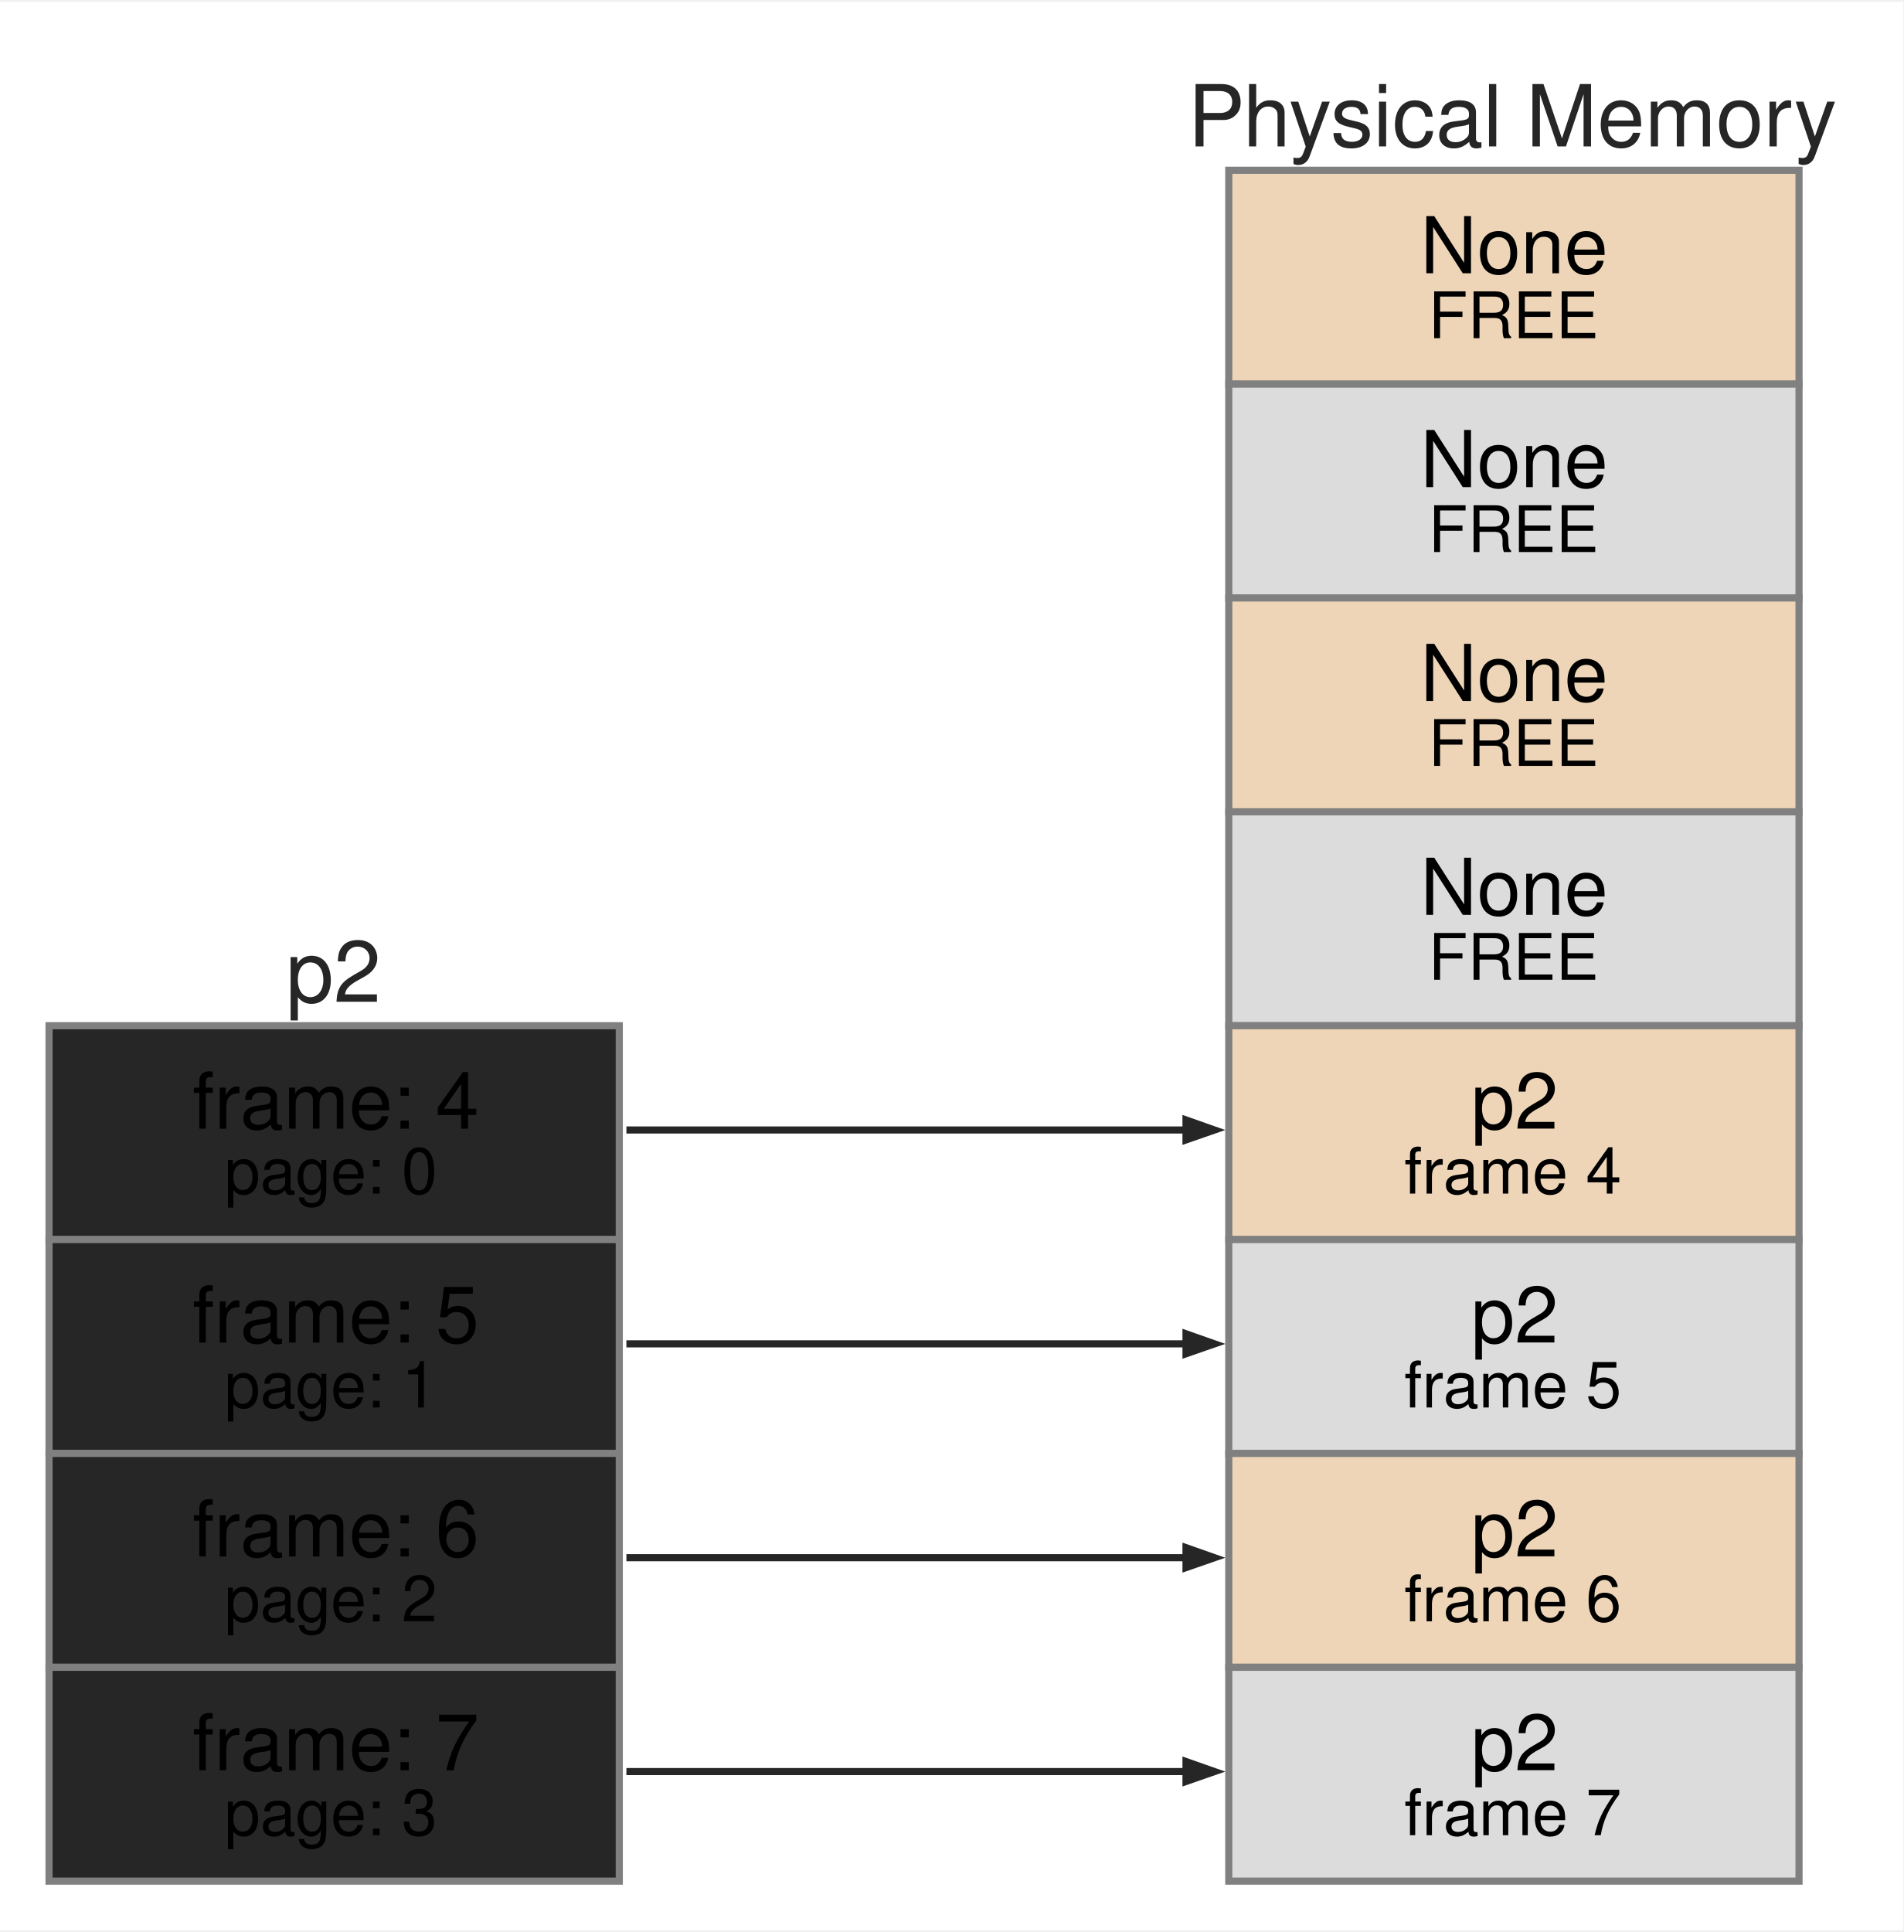
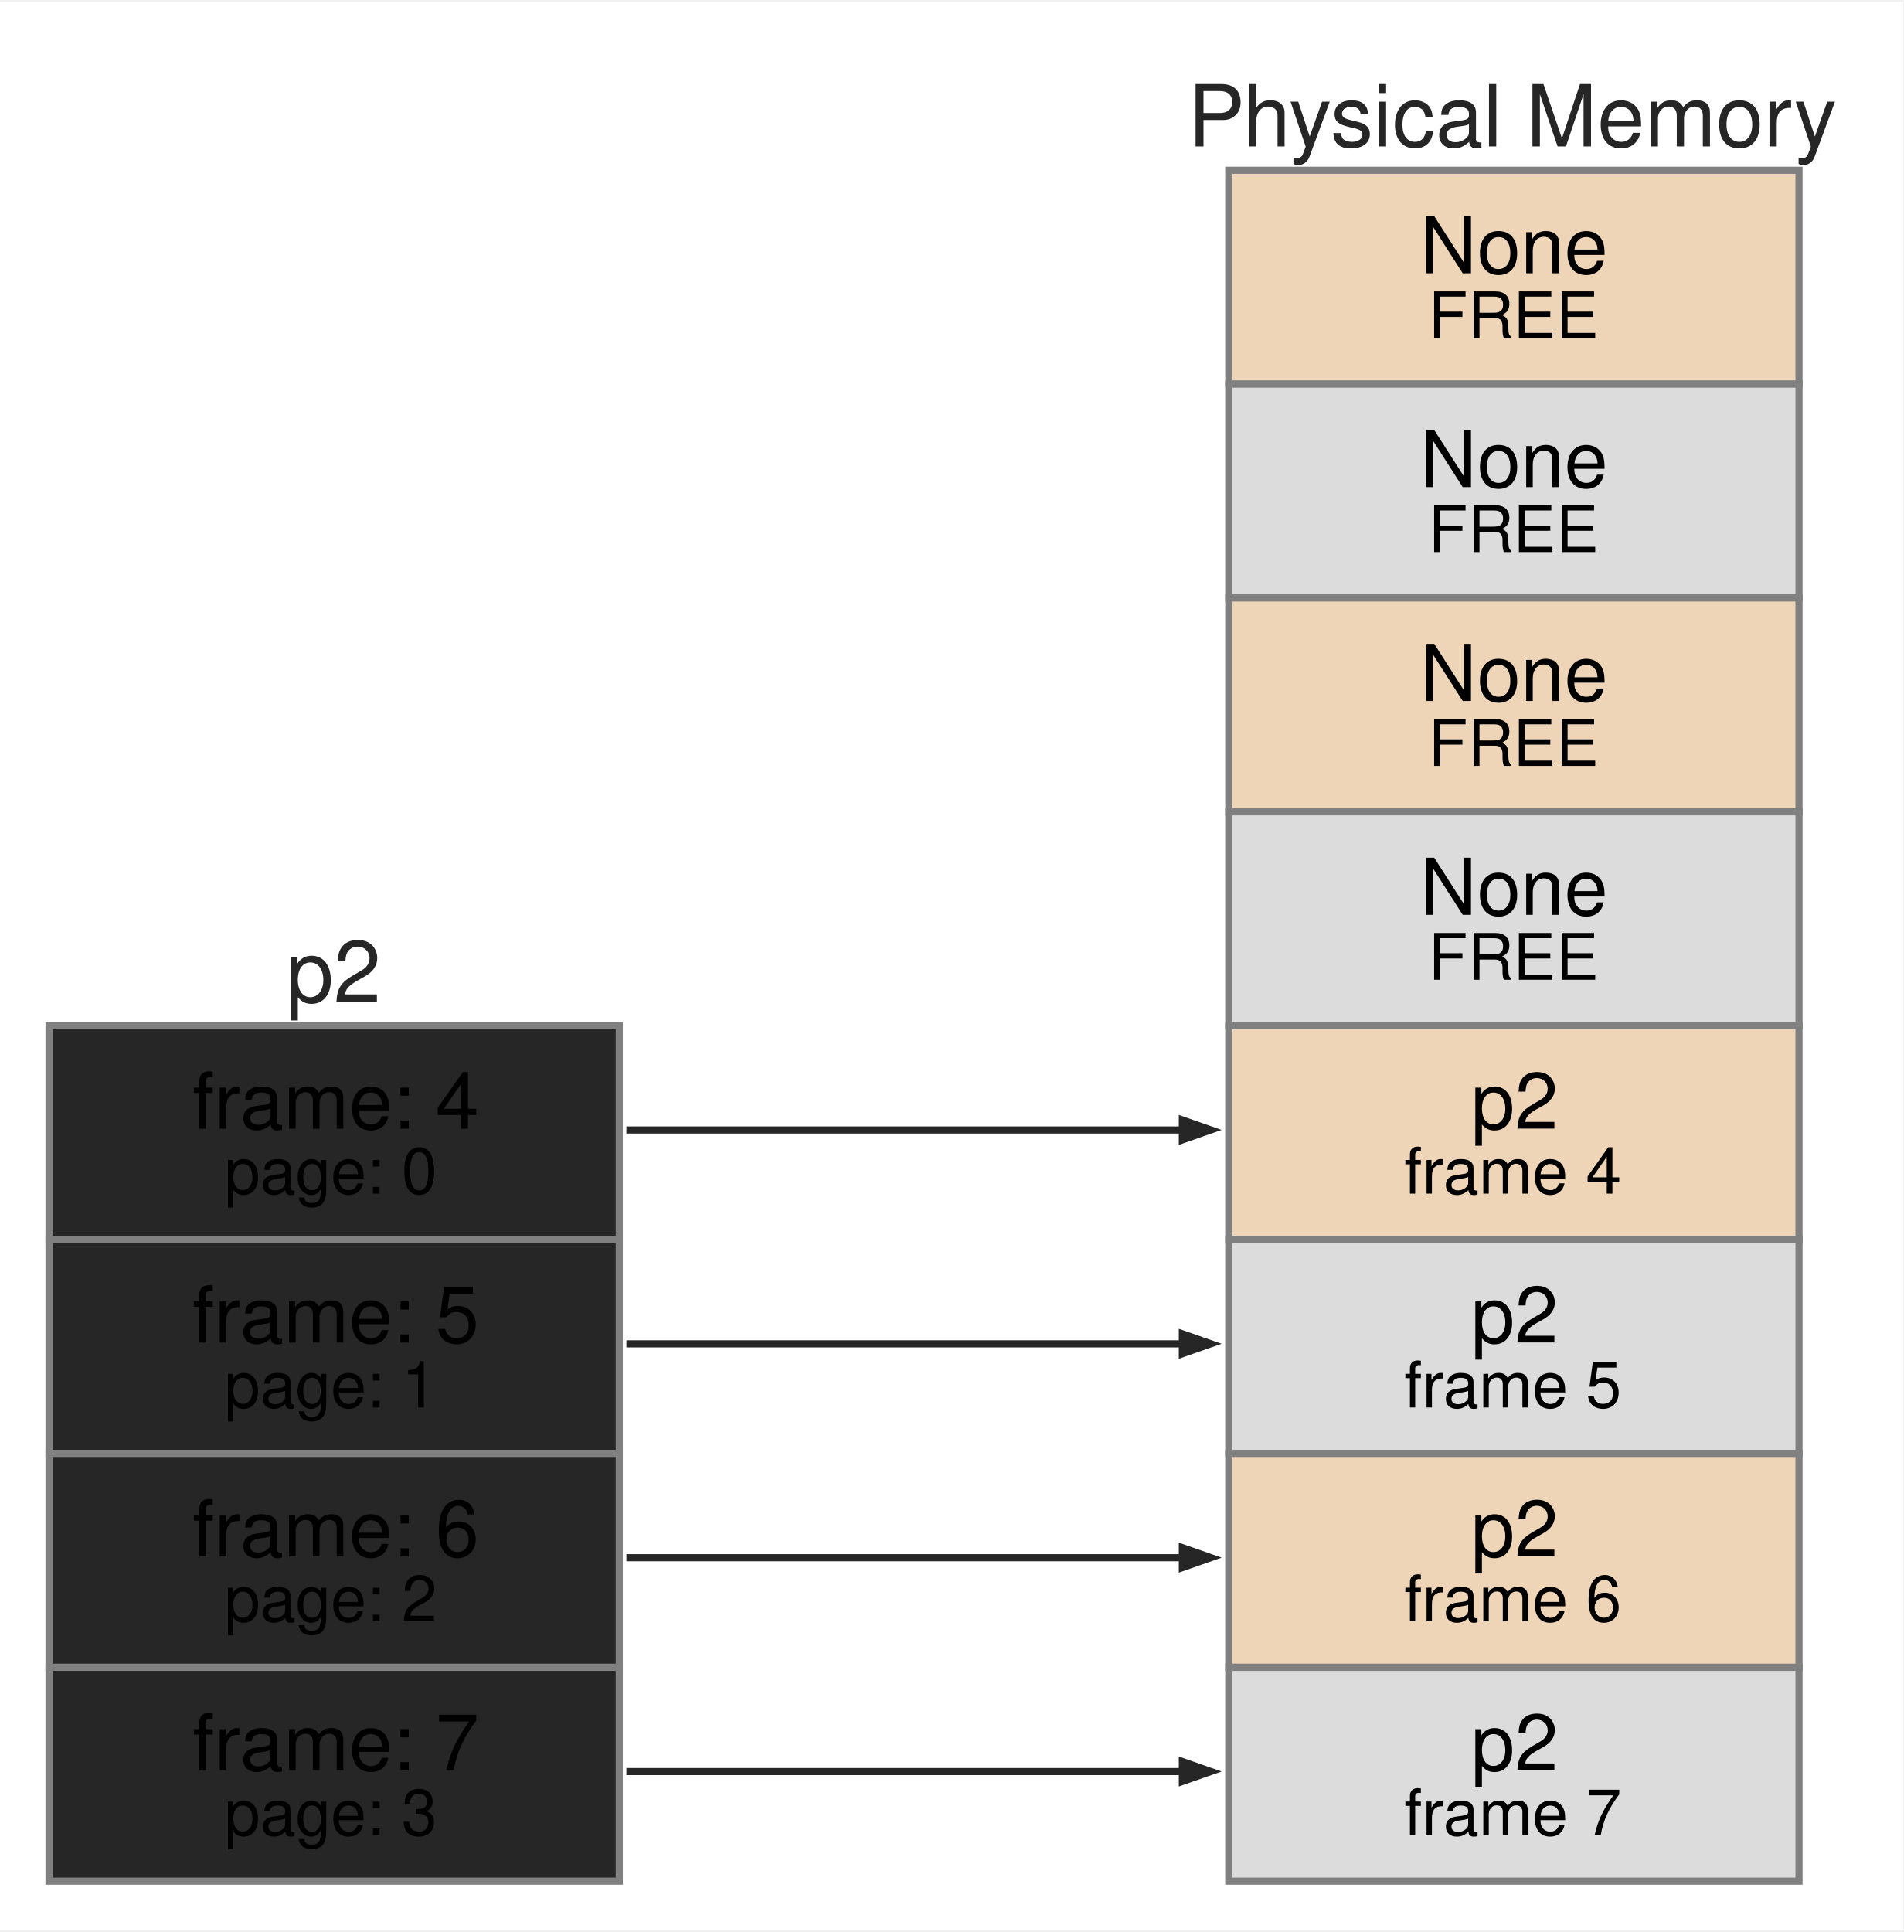
<svg xmlns="http://www.w3.org/2000/svg" width="267pt" height="271pt" viewBox="0.00 0.00 267.02 270.51">
  <g id="graph0" class="graph" transform="scale(1 1) rotate(0) translate(4 266.51)">
    <polygon fill="white" stroke="none" points="-4,4 -4,-266.51 263.02,-266.51 263.02,4 -4,4" />
    <g id="node1" class="node">
      <text text-anchor="start" x="36.13" y="-126.23" font-family="Helvetica,sans-Serif" font-size="12.00" fill="#262626">p2</text>
      <polygon fill="#262626" stroke="none" points="2.88,-92.88 2.88,-122.88 82.88,-122.88 82.88,-92.88 2.88,-92.88" />
      <polygon fill="none" stroke="grey" points="2.88,-92.88 2.88,-122.88 82.88,-122.88 82.88,-92.88 2.88,-92.88" />
      <text text-anchor="start" x="23" y="-108.43" font-family="Helvetica,sans-Serif" font-size="11.00">frame: 4</text>
      <text text-anchor="start" x="27.5" y="-99.33" font-family="Helvetica,sans-Serif" font-size="9.00">page: 0</text>
      <polygon fill="#262626" stroke="none" points="2.88,-62.88 2.88,-92.88 82.88,-92.88 82.88,-62.88 2.88,-62.88" />
      <polygon fill="none" stroke="grey" points="2.88,-62.88 2.88,-92.88 82.88,-92.88 82.88,-62.88 2.88,-62.88" />
      <text text-anchor="start" x="23" y="-78.43" font-family="Helvetica,sans-Serif" font-size="11.00">frame: 5</text>
      <text text-anchor="start" x="27.5" y="-69.33" font-family="Helvetica,sans-Serif" font-size="9.00">page: 1</text>
      <polygon fill="#262626" stroke="none" points="2.88,-32.88 2.88,-62.88 82.88,-62.88 82.88,-32.88 2.88,-32.88" />
      <polygon fill="none" stroke="grey" points="2.88,-32.88 2.88,-62.88 82.88,-62.88 82.88,-32.88 2.88,-32.88" />
      <text text-anchor="start" x="23" y="-48.43" font-family="Helvetica,sans-Serif" font-size="11.00">frame: 6</text>
      <text text-anchor="start" x="27.5" y="-39.33" font-family="Helvetica,sans-Serif" font-size="9.00">page: 2</text>
      <polygon fill="#262626" stroke="none" points="2.88,-2.88 2.88,-32.88 82.88,-32.88 82.88,-2.88 2.88,-2.88" />
      <polygon fill="none" stroke="grey" points="2.88,-2.88 2.88,-32.88 82.88,-32.88 82.88,-2.88 2.88,-2.88" />
      <text text-anchor="start" x="23" y="-18.43" font-family="Helvetica,sans-Serif" font-size="11.00">frame: 7</text>
      <text text-anchor="start" x="27.5" y="-9.33" font-family="Helvetica,sans-Serif" font-size="9.00">page: 3</text>
    </g>
    <g id="node2" class="node">
      <text text-anchor="start" x="162.64" y="-246.23" font-family="Helvetica,sans-Serif" font-size="12.00" fill="#262626">Physical Memory</text>
      <polygon fill="#eed5b7" stroke="none" points="168.39,-212.88 168.39,-242.88 248.39,-242.88 248.39,-212.88 168.39,-212.88" />
      <polygon fill="none" stroke="grey" points="168.39,-212.88 168.39,-242.88 248.39,-242.88 248.39,-212.88 168.39,-212.88" />
      <text text-anchor="start" x="195.26" y="-228.43" font-family="Helvetica,sans-Serif" font-size="11.00">None</text>
      <text text-anchor="start" x="196.39" y="-219.33" font-family="Helvetica,sans-Serif" font-size="9.00">FREE</text>
      <polygon fill="gainsboro" stroke="none" points="168.39,-182.88 168.39,-212.88 248.39,-212.88 248.39,-182.88 168.39,-182.88" />
      <polygon fill="none" stroke="grey" points="168.39,-182.88 168.39,-212.88 248.39,-212.88 248.39,-182.88 168.39,-182.88" />
      <text text-anchor="start" x="195.26" y="-198.43" font-family="Helvetica,sans-Serif" font-size="11.00">None</text>
      <text text-anchor="start" x="196.39" y="-189.33" font-family="Helvetica,sans-Serif" font-size="9.00">FREE</text>
      <polygon fill="#eed5b7" stroke="none" points="168.39,-152.88 168.39,-182.88 248.39,-182.88 248.39,-152.88 168.39,-152.88" />
      <polygon fill="none" stroke="grey" points="168.39,-152.88 168.39,-182.88 248.39,-182.88 248.39,-152.88 168.39,-152.88" />
      <text text-anchor="start" x="195.26" y="-168.43" font-family="Helvetica,sans-Serif" font-size="11.00">None</text>
      <text text-anchor="start" x="196.39" y="-159.33" font-family="Helvetica,sans-Serif" font-size="9.00">FREE</text>
      <polygon fill="gainsboro" stroke="none" points="168.39,-122.88 168.39,-152.88 248.39,-152.88 248.39,-122.88 168.39,-122.88" />
      <polygon fill="none" stroke="grey" points="168.39,-122.88 168.39,-152.88 248.39,-152.88 248.39,-122.88 168.39,-122.88" />
      <text text-anchor="start" x="195.26" y="-138.43" font-family="Helvetica,sans-Serif" font-size="11.00">None</text>
      <text text-anchor="start" x="196.39" y="-129.33" font-family="Helvetica,sans-Serif" font-size="9.00">FREE</text>
      <polygon fill="#eed5b7" stroke="none" points="168.39,-92.88 168.39,-122.88 248.39,-122.88 248.39,-92.88 168.39,-92.88" />
      <polygon fill="none" stroke="grey" points="168.39,-92.88 168.39,-122.88 248.39,-122.88 248.39,-92.88 168.39,-92.88" />
      <text text-anchor="start" x="202.39" y="-108.43" font-family="Helvetica,sans-Serif" font-size="11.00">p2</text>
      <text text-anchor="start" x="193.01" y="-99.33" font-family="Helvetica,sans-Serif" font-size="9.00">frame 4</text>
      <polygon fill="gainsboro" stroke="none" points="168.39,-62.88 168.39,-92.88 248.39,-92.88 248.39,-62.88 168.39,-62.88" />
      <polygon fill="none" stroke="grey" points="168.39,-62.88 168.39,-92.88 248.39,-92.88 248.39,-62.88 168.39,-62.88" />
      <text text-anchor="start" x="202.39" y="-78.43" font-family="Helvetica,sans-Serif" font-size="11.00">p2</text>
      <text text-anchor="start" x="193.01" y="-69.33" font-family="Helvetica,sans-Serif" font-size="9.00">frame 5</text>
      <polygon fill="#eed5b7" stroke="none" points="168.39,-32.88 168.39,-62.88 248.39,-62.88 248.39,-32.88 168.39,-32.88" />
      <polygon fill="none" stroke="grey" points="168.39,-32.88 168.39,-62.88 248.39,-62.88 248.39,-32.88 168.39,-32.88" />
      <text text-anchor="start" x="202.39" y="-48.43" font-family="Helvetica,sans-Serif" font-size="11.00">p2</text>
      <text text-anchor="start" x="193.01" y="-39.33" font-family="Helvetica,sans-Serif" font-size="9.00">frame 6</text>
      <polygon fill="gainsboro" stroke="none" points="168.39,-2.88 168.39,-32.88 248.39,-32.88 248.39,-2.88 168.39,-2.88" />
      <polygon fill="none" stroke="grey" points="168.39,-2.88 168.39,-32.88 248.39,-32.88 248.39,-2.88 168.39,-2.88" />
      <text text-anchor="start" x="202.39" y="-18.43" font-family="Helvetica,sans-Serif" font-size="11.00">p2</text>
      <text text-anchor="start" x="193.01" y="-9.33" font-family="Helvetica,sans-Serif" font-size="9.00">frame 7</text>
    </g>
    <g id="edge1" class="edge">
-       <path fill="none" stroke="#262626" d="M83.88,-108.25C119.4,-108.25 129.43,-108.25 162.76,-108.25" />
-       <polygon fill="#262626" stroke="#262626" points="162.39,-109.66 166.39,-108.25 162.39,-106.86 162.39,-109.66" />
+       <path fill="none" stroke="#262626" d="M83.88,-108.25C119.11,-108.25 129.26,-108.25 161.94,-108.25" />
+       <polygon fill="#262626" stroke="#262626" points="161.88,-109.66 165.88,-108.26 161.88,-106.86 161.88,-109.66" />
    </g>
    <g id="edge2" class="edge">
-       <path fill="none" stroke="#262626" d="M83.88,-78.25C119.4,-78.25 129.43,-78.25 162.76,-78.25" />
-       <polygon fill="#262626" stroke="#262626" points="162.39,-79.66 166.39,-78.25 162.39,-76.86 162.39,-79.66" />
+       <path fill="none" stroke="#262626" d="M83.88,-78.25C119.11,-78.25 129.26,-78.25 161.94,-78.25" />
+       <polygon fill="#262626" stroke="#262626" points="161.88,-79.66 165.88,-78.26 161.88,-76.86 161.88,-79.66" />
    </g>
    <g id="edge3" class="edge">
-       <path fill="none" stroke="#262626" d="M83.88,-48.25C119.4,-48.25 129.43,-48.25 162.76,-48.25" />
-       <polygon fill="#262626" stroke="#262626" points="162.39,-49.66 166.39,-48.25 162.39,-46.86 162.39,-49.66" />
+       <path fill="none" stroke="#262626" d="M83.88,-48.25C119.11,-48.25 129.26,-48.25 161.94,-48.25" />
+       <polygon fill="#262626" stroke="#262626" points="161.88,-49.66 165.88,-48.26 161.88,-46.86 161.88,-49.66" />
    </g>
    <g id="edge4" class="edge">
-       <path fill="none" stroke="#262626" d="M83.88,-18.25C119.4,-18.25 129.43,-18.25 162.76,-18.25" />
-       <polygon fill="#262626" stroke="#262626" points="162.39,-19.66 166.39,-18.25 162.39,-16.86 162.39,-19.66" />
+       <path fill="none" stroke="#262626" d="M83.88,-18.25C119.11,-18.25 129.26,-18.25 161.94,-18.25" />
+       <polygon fill="#262626" stroke="#262626" points="161.88,-19.66 165.88,-18.26 161.88,-16.86 161.88,-19.66" />
    </g>
  </g>
</svg>
